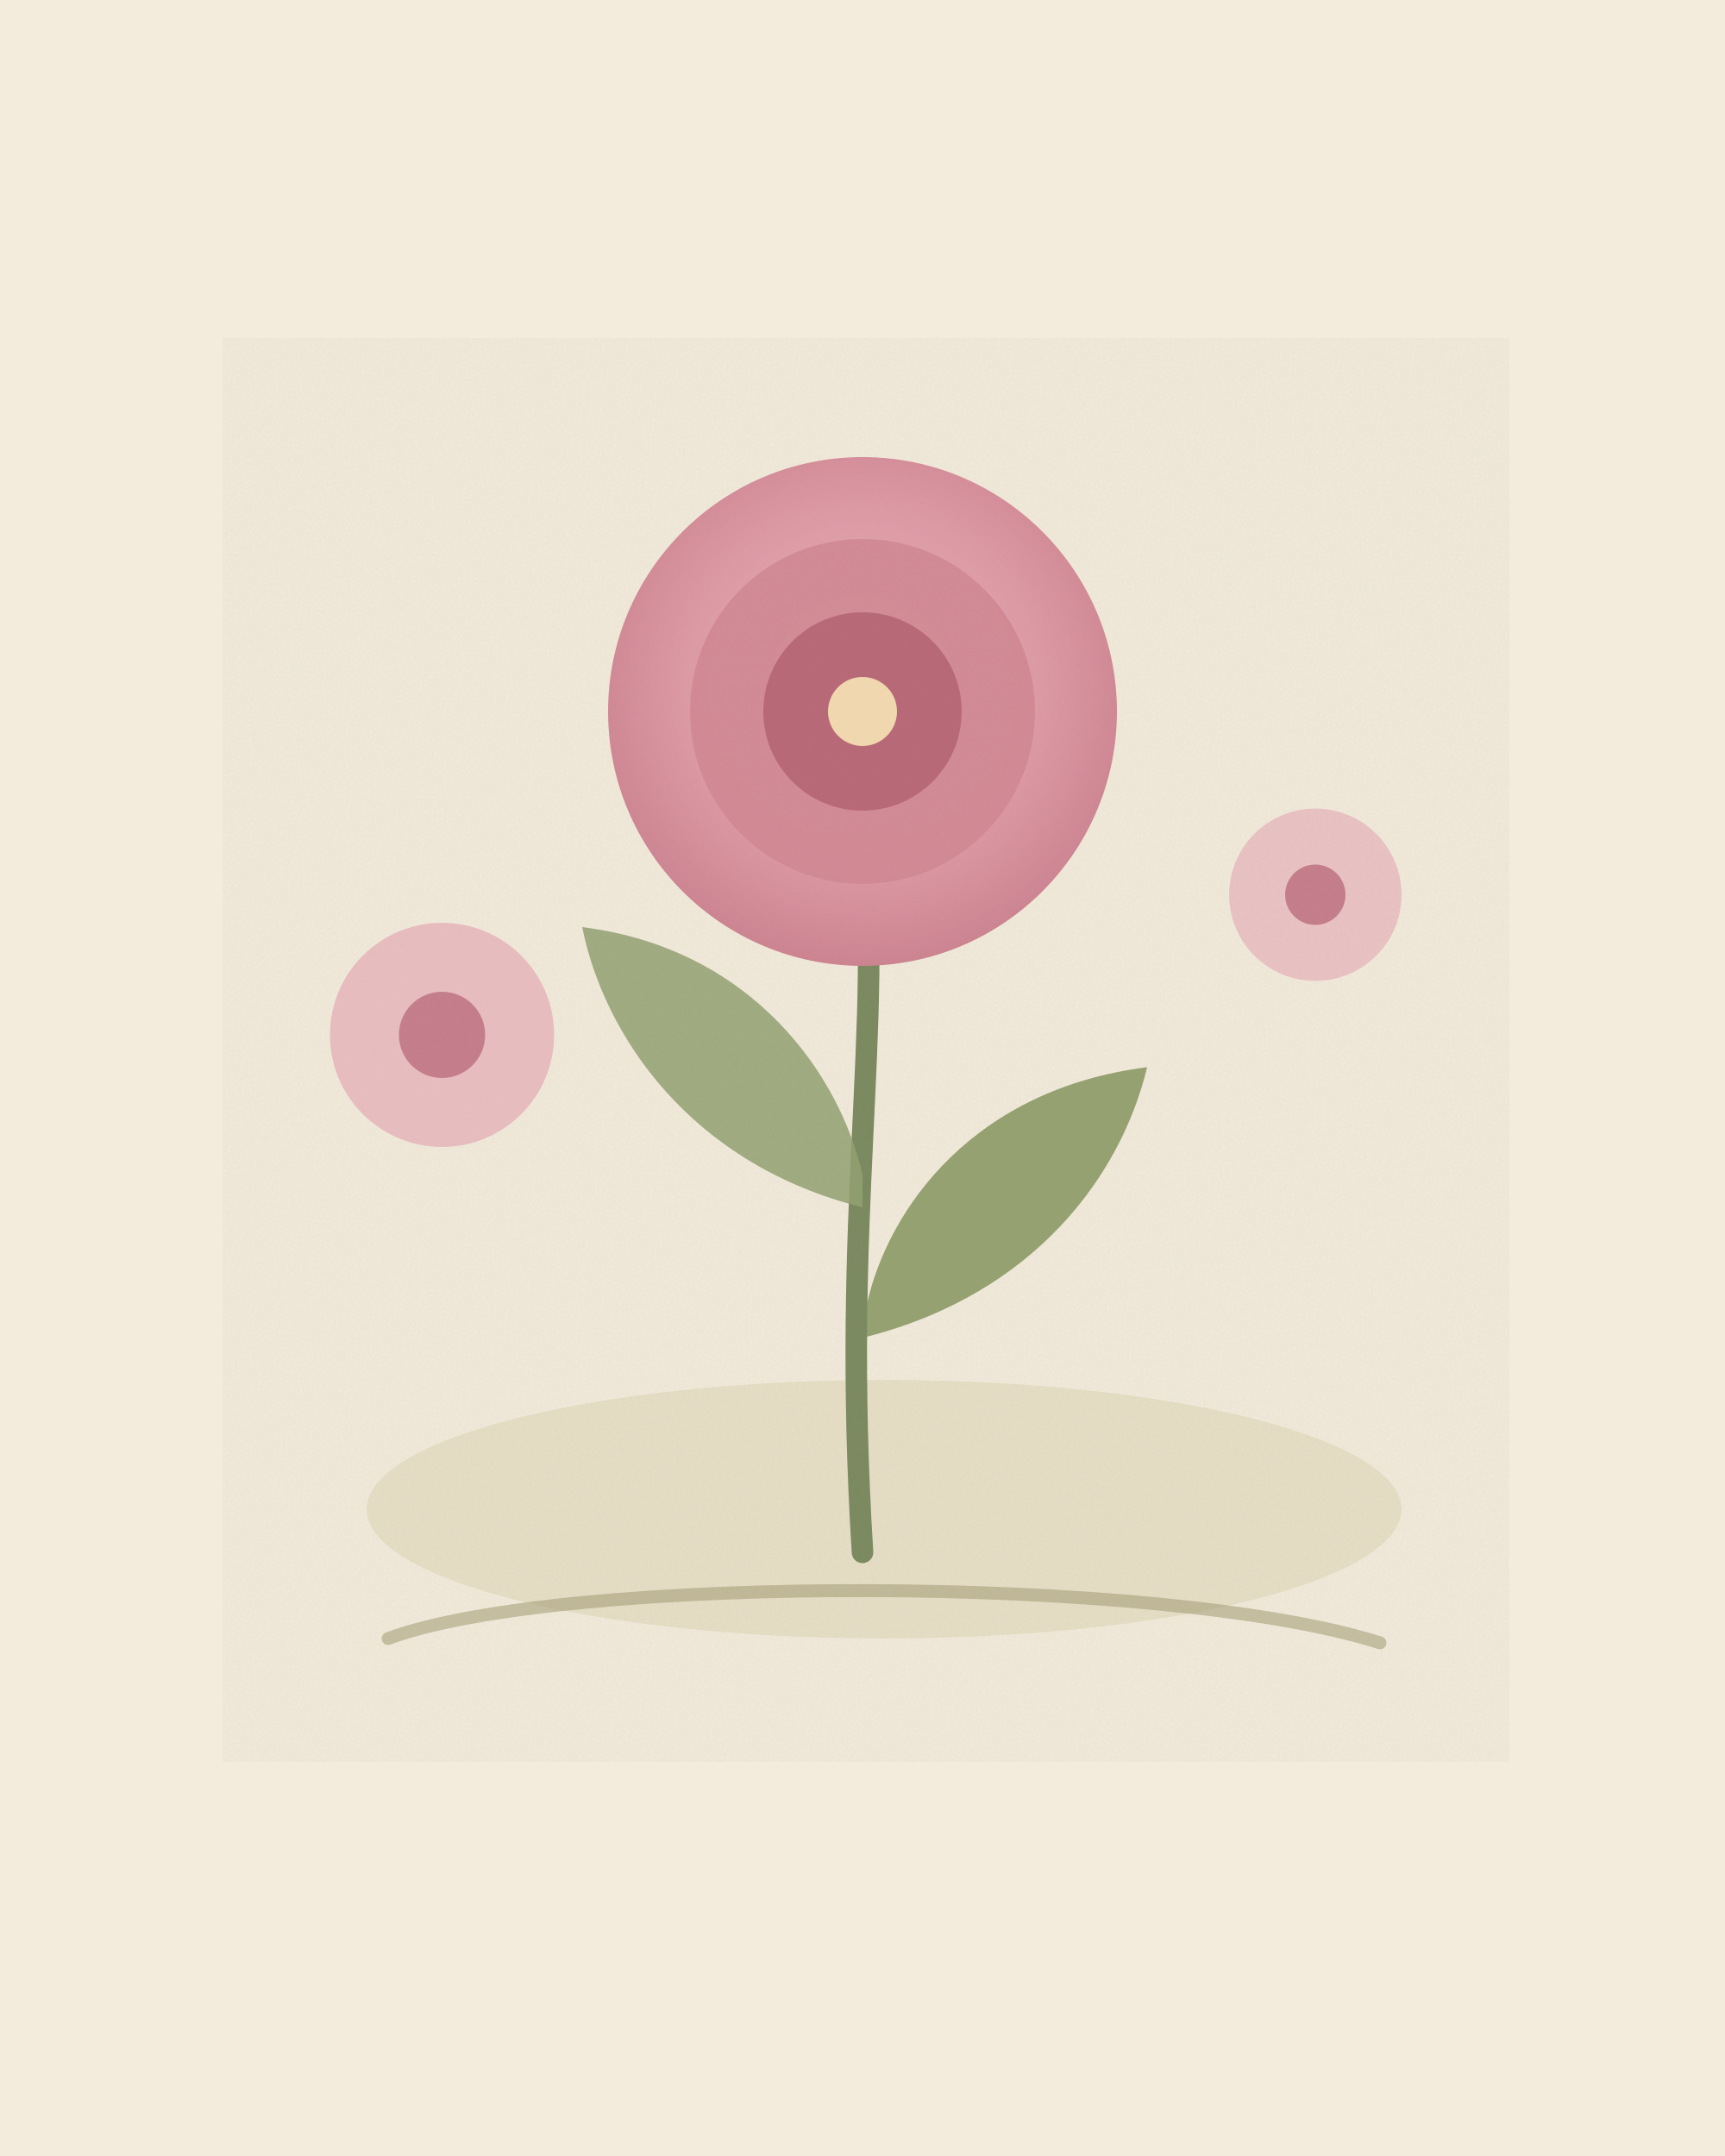
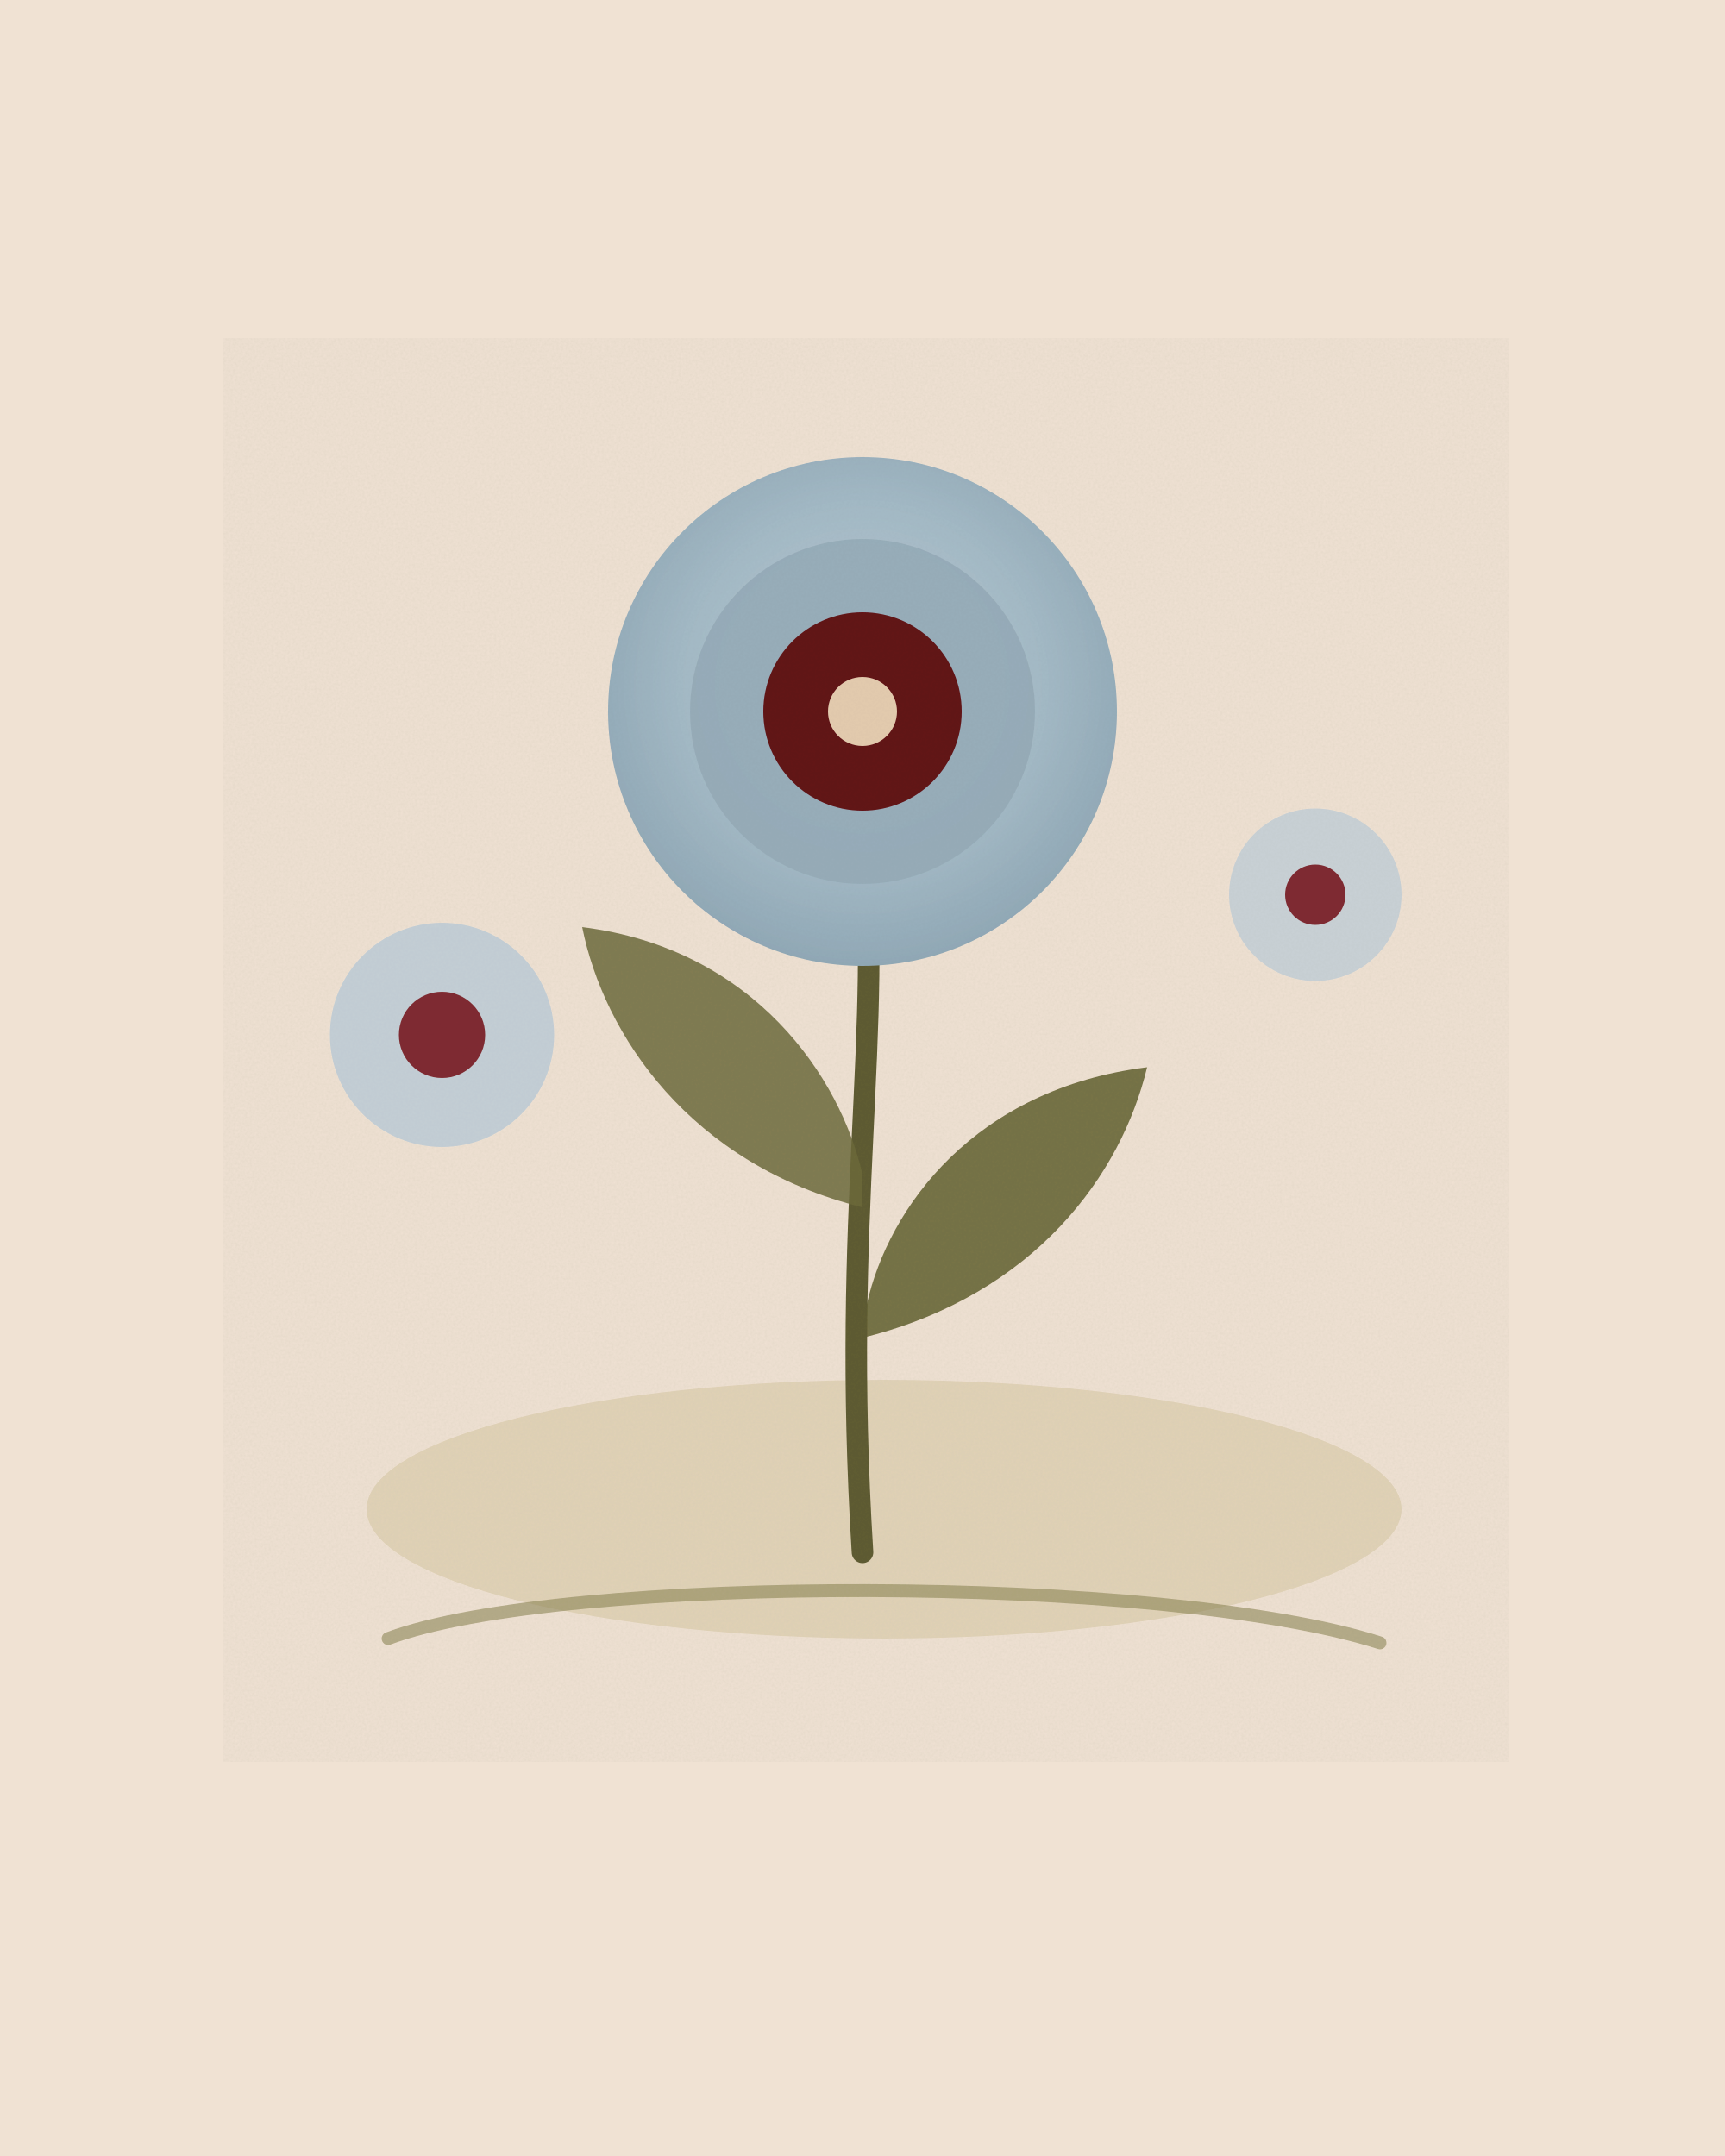
<svg xmlns="http://www.w3.org/2000/svg" viewBox="0 0 800 1000">
  <defs>
    <filter id="paper">
      <feTurbulence type="fractalNoise" baseFrequency="0.9" numOctaves="2" result="n" />
      <feColorMatrix in="n" type="matrix" values="0 0 0 0 0  0 0 0 0 0  0 0 0 0 0  0 0 0 0.04 0" />
      <feComposite operator="over" in2="SourceGraphic" />
    </filter>
    <radialGradient id="j-bloom" cx="50%" cy="45%" r="60%">
-       <stop offset="0%" stop-color="#e9b7bd" />
-       <stop offset="60%" stop-color="#dd9aa4" />
-       <stop offset="100%" stop-color="#c97f8d" />
+       <stop offset="0%" stop-color="#bccbd5" />
+       <stop offset="60%" stop-color="#a3b9c5" />
+       <stop offset="100%" stop-color="#8ca4b2" />
    </radialGradient>
  </defs>
-   <rect width="800" height="1000" fill="#f3ecdc" />
+   <rect width="800" height="1000" fill="#f0e2d3" />
  <g filter="url(#paper)">
-     <ellipse cx="410" cy="700" rx="240" ry="60" fill="#d8cfae" opacity="0.5" />
-     <path d="M400 720 C 390 560 410 480 400 380" stroke="#7d8b62" stroke-width="10" fill="none" stroke-linecap="round" />
-     <path d="M400 560 C 320 540 280 480 270 430 C 350 440 390 500 400 545 Z" fill="#93a271" opacity="0.85" />
-     <path d="M402 620 C 480 600 520 545 532 495 C 452 505 412 560 402 605 Z" fill="#86955f" opacity="0.85" />
+     <ellipse cx="410" cy="700" rx="240" ry="60" fill="#cfc19c" opacity="0.5" />
+     <path d="M400 720 C 390 560 410 480 400 380" stroke="#5f5c31" stroke-width="10" fill="none" stroke-linecap="round" />
+     <path d="M400 560 C 320 540 280 480 270 430 C 350 440 390 500 400 545 Z" fill="#6d6a3b" opacity="0.85" />
+     <path d="M402 620 C 480 600 520 545 532 495 C 452 505 412 560 402 605 Z" fill="#615e2e" opacity="0.85" />
    <circle cx="400" cy="330" r="118" fill="url(#j-bloom)" />
-     <circle cx="400" cy="330" r="80" fill="#d28995" opacity="0.9" />
-     <circle cx="400" cy="330" r="46" fill="#b96a79" />
-     <circle cx="400" cy="330" r="16" fill="#f2d9b0" />
-     <circle cx="205" cy="480" r="52" fill="#e6b6bc" opacity="0.85" />
-     <circle cx="205" cy="480" r="20" fill="#c67f8c" />
-     <circle cx="610" cy="415" r="40" fill="#e6b6bc" opacity="0.75" />
-     <circle cx="610" cy="415" r="14" fill="#c67f8c" />
-     <path d="M180 760 C 260 730 540 730 640 762" stroke="#a9a07a" stroke-width="6" fill="none" opacity="0.6" stroke-linecap="round" />
+     <circle cx="400" cy="330" r="80" fill="#96abb7" opacity="0.9" />
+     <circle cx="400" cy="330" r="46" fill="#621217" />
+     <circle cx="400" cy="330" r="16" fill="#e3cbae" />
+     <circle cx="205" cy="480" r="52" fill="#bccbd5" opacity="0.85" />
+     <circle cx="205" cy="480" r="20" fill="#7f2a30" />
+     <circle cx="610" cy="415" r="40" fill="#bccbd5" opacity="0.75" />
+     <circle cx="610" cy="415" r="14" fill="#7f2a30" />
+     <path d="M180 760 C 260 730 540 730 640 762" stroke="#8d8656" stroke-width="6" fill="none" opacity="0.6" stroke-linecap="round" />
  </g>
</svg>
